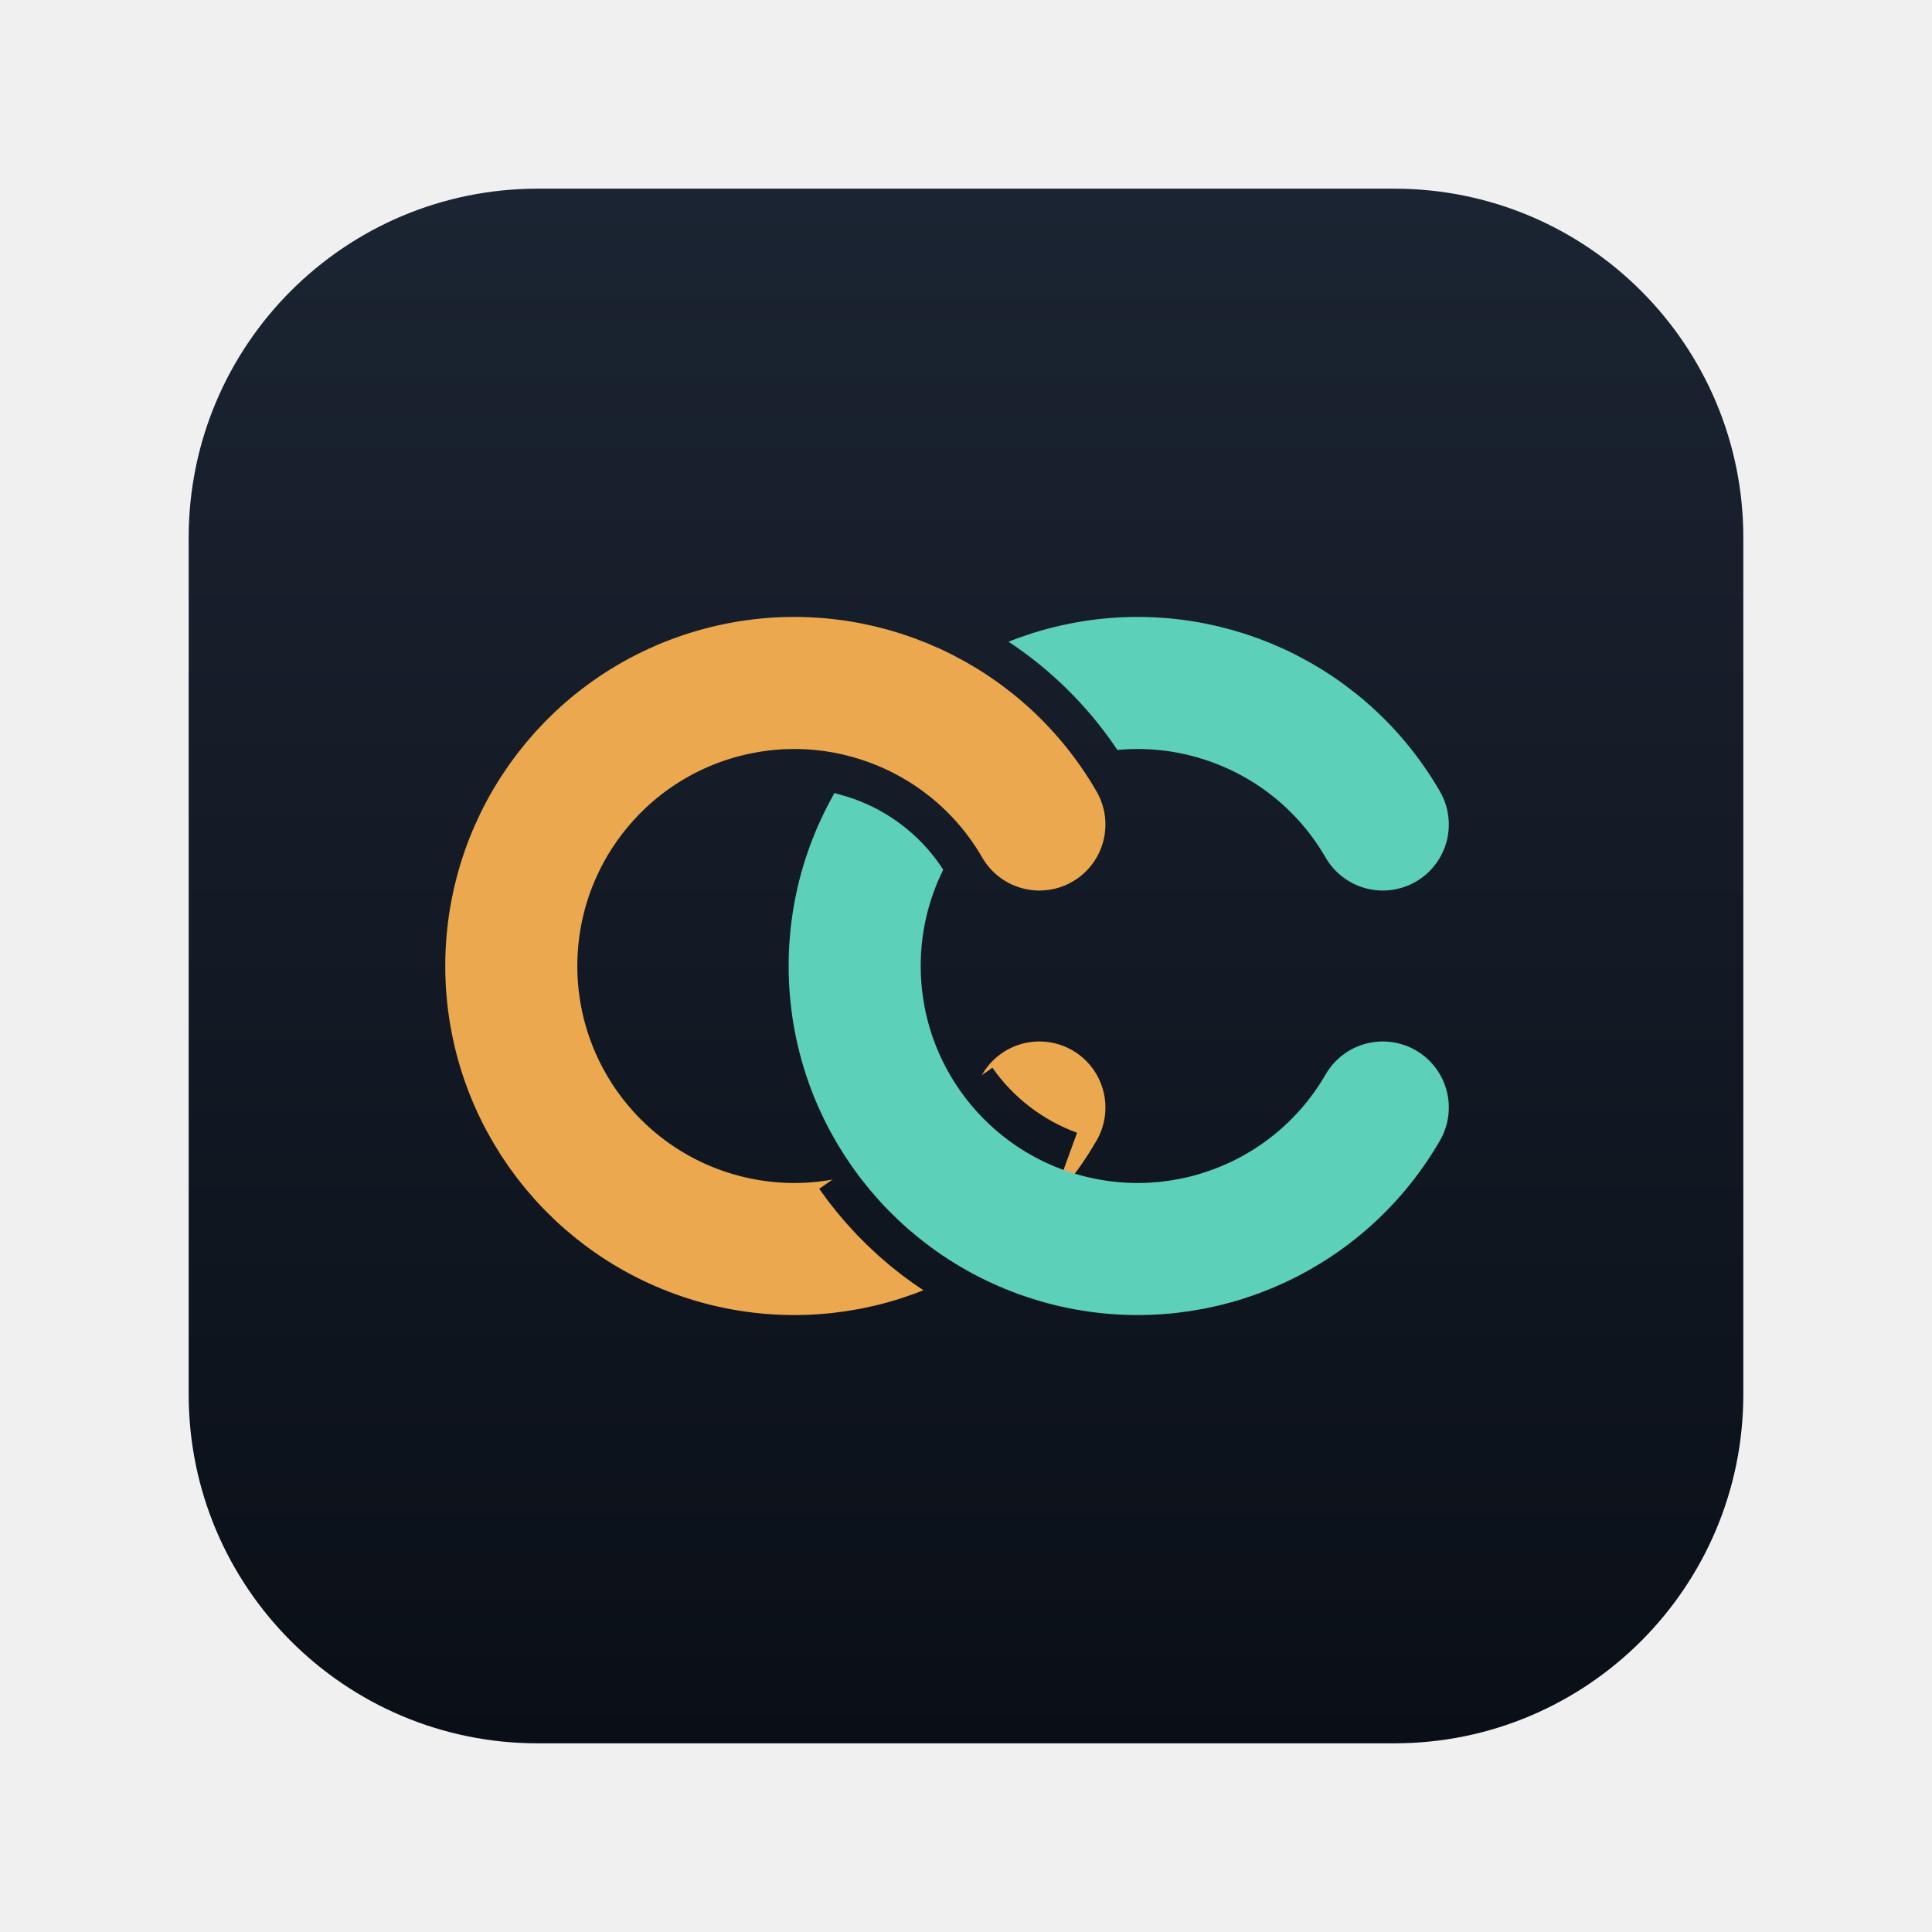
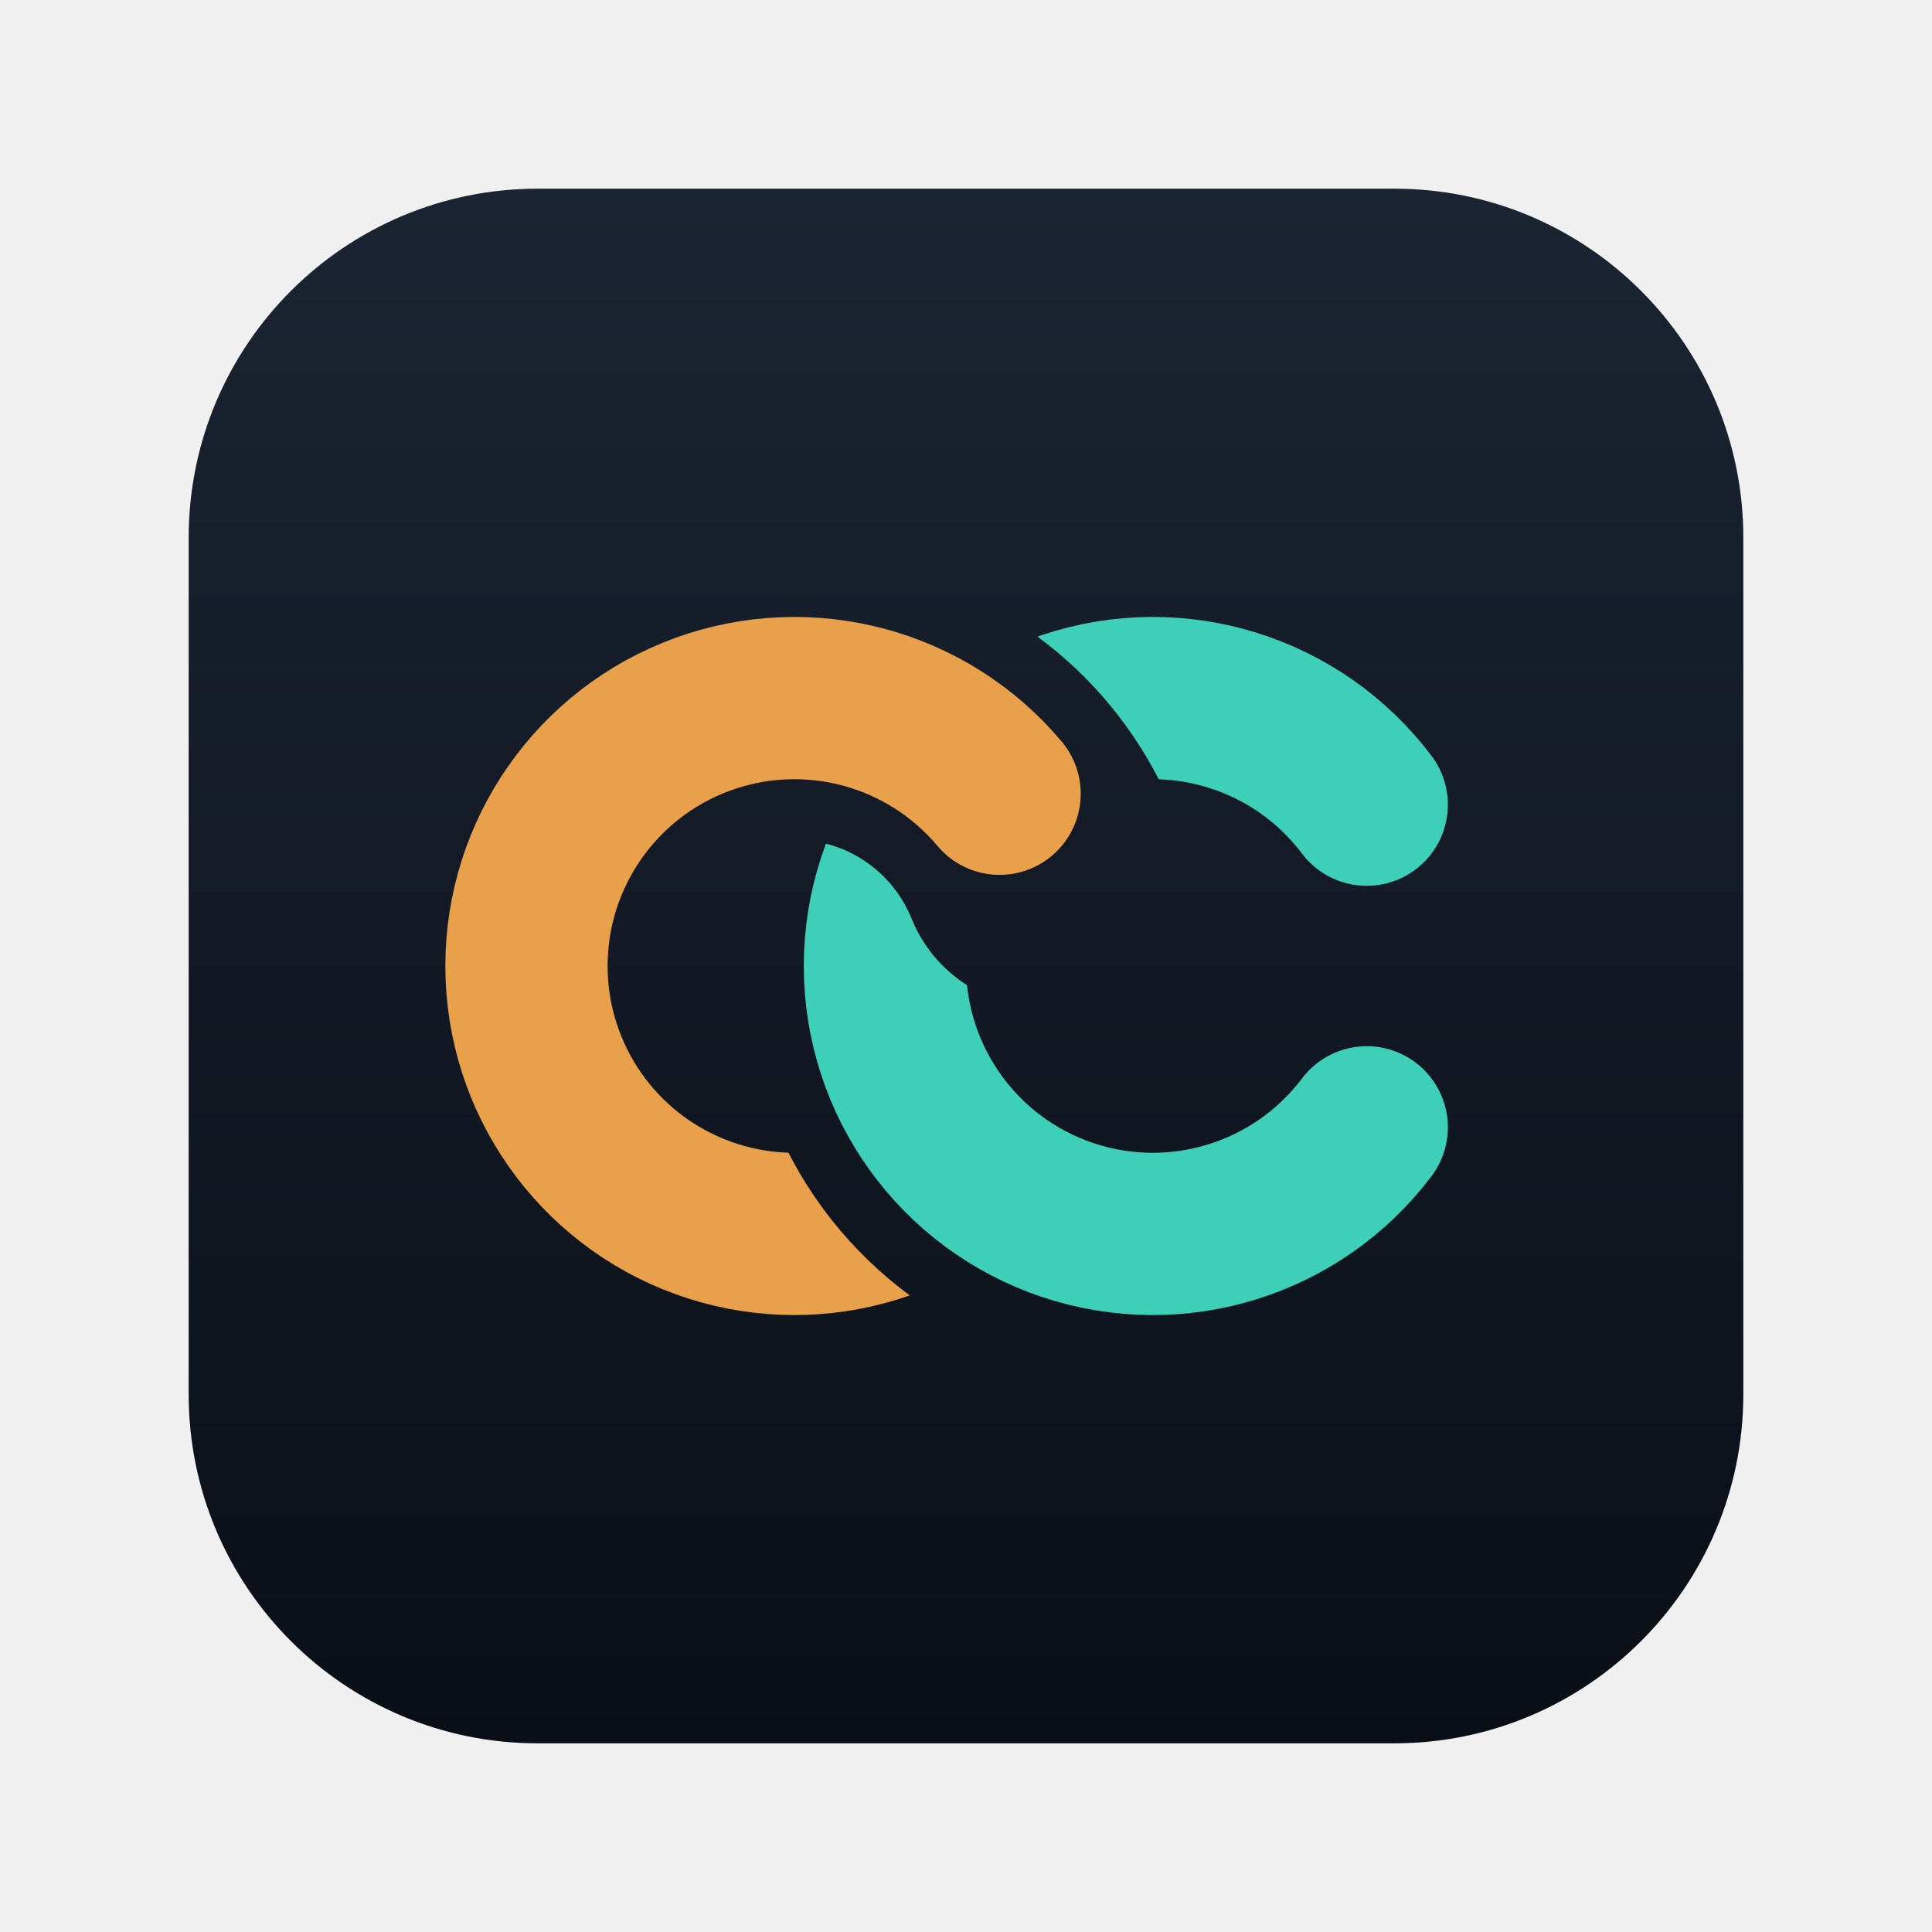
<svg xmlns="http://www.w3.org/2000/svg" width="1024" height="1024" viewBox="0 0 1024 1024">
  <defs>
    <linearGradient id="bg" x1="0" y1="100" x2="0" y2="924" gradientUnits="userSpaceOnUse">
      <stop offset="0" stop-color="#1B2432" />
      <stop offset="1" stop-color="#0A0F17" />
    </linearGradient>
    <mask id="underAmber" maskUnits="userSpaceOnUse" x="0" y="0" width="1024" height="1024">
      <rect width="1024" height="1024" fill="#fff" />
-       <path d="M459.8 367.1 A150 150 0 0 1 550.9 437" fill="none" stroke="#000" stroke-width="112" stroke-linecap="round" />
+       <path d="M450.5 373.1 A142 142 0 0 1 552.7 458.8" fill="none" stroke="#000" stroke-width="150" stroke-linecap="round" />
    </mask>
    <mask id="underTeal" maskUnits="userSpaceOnUse" x="0" y="0" width="1024" height="1024">
      <rect width="1024" height="1024" fill="#fff" />
-       <path d="M551.7 653 A150 150 0 0 1 480.1 598" fill="none" stroke="#000" stroke-width="112" stroke-linecap="butt" />
+       <path d="M586.3 651.8 A142 142 0 0 1 474.5 551.1" fill="none" stroke="#000" stroke-width="150" stroke-linecap="butt" />
    </mask>
  </defs>
  <rect x="100" y="100" width="824" height="824" rx="185" fill="url(#bg)" />
-   <path d="M550.9 587 A150 150 0 1 1 550.9 437" mask="url(#underTeal)" fill="none" stroke="#EBA84E" stroke-width="70" stroke-linecap="round" />
-   <path d="M732.9 587 A150 150 0 1 1 732.9 437" mask="url(#underAmber)" fill="none" stroke="#5DD0B9" stroke-width="70" stroke-linecap="round" />
+   <path d="M529.8 603.3 A142 142 0 1 1 529.8 420.7" mask="url(#underTeal)" fill="none" stroke="#E8A04A" stroke-width="86" stroke-linecap="round" />
+   <path d="M724.4 597.5 A142 142 0 1 1 724.4 426.5" mask="url(#underAmber)" fill="none" stroke="#3ECFB8" stroke-width="86" stroke-linecap="round" />
</svg>
